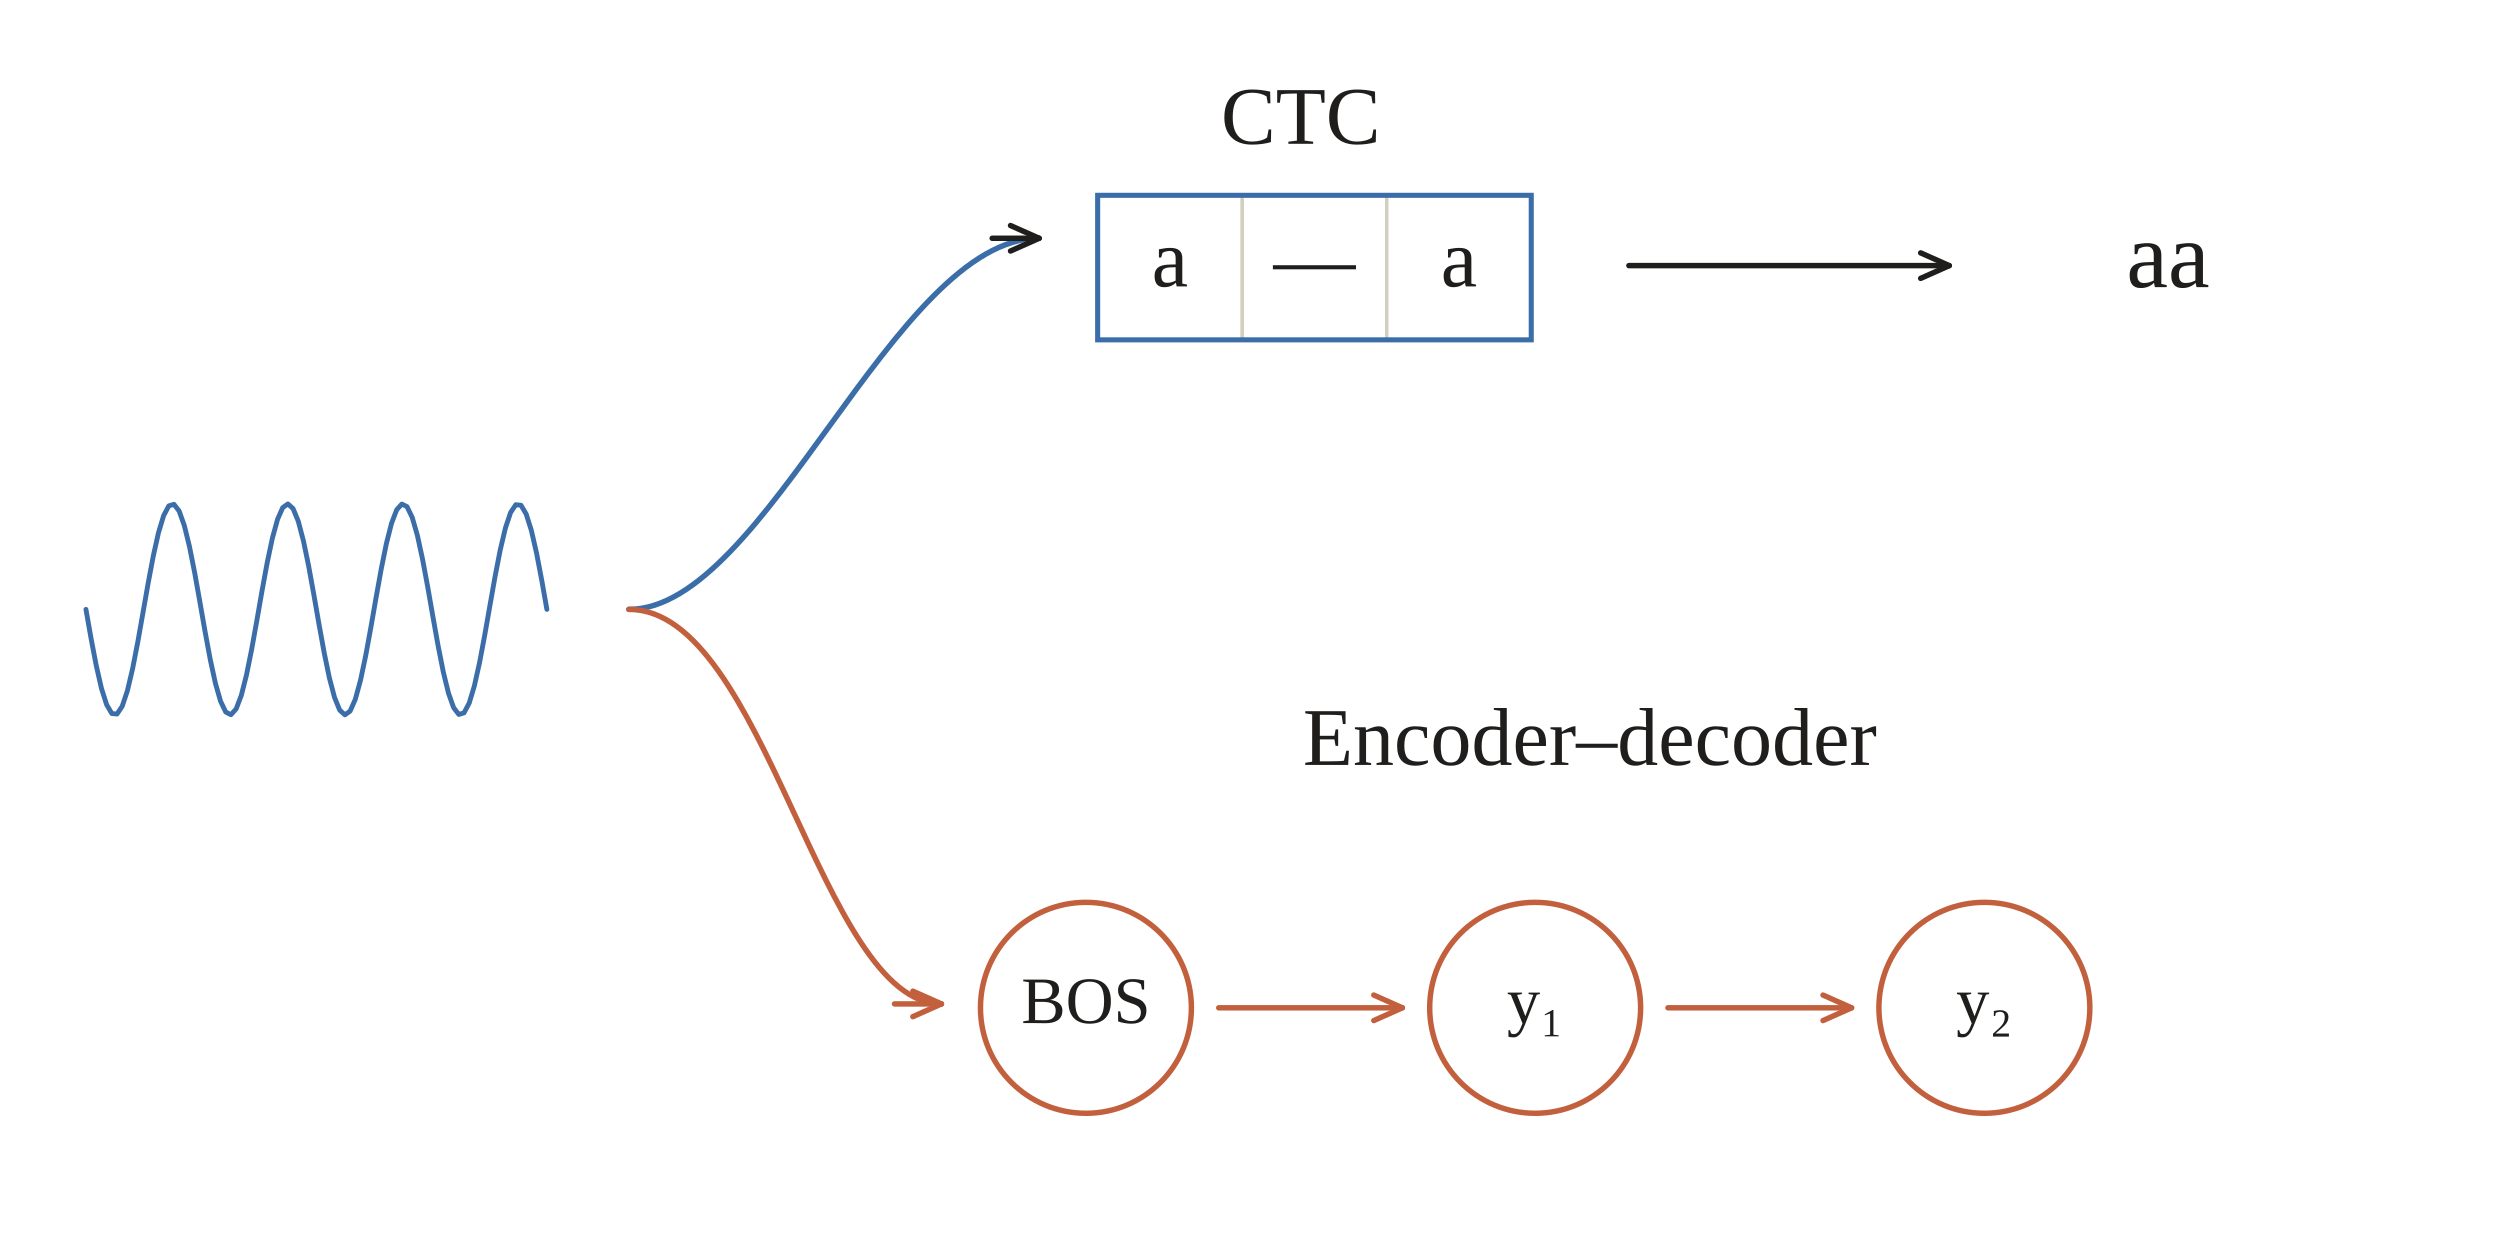
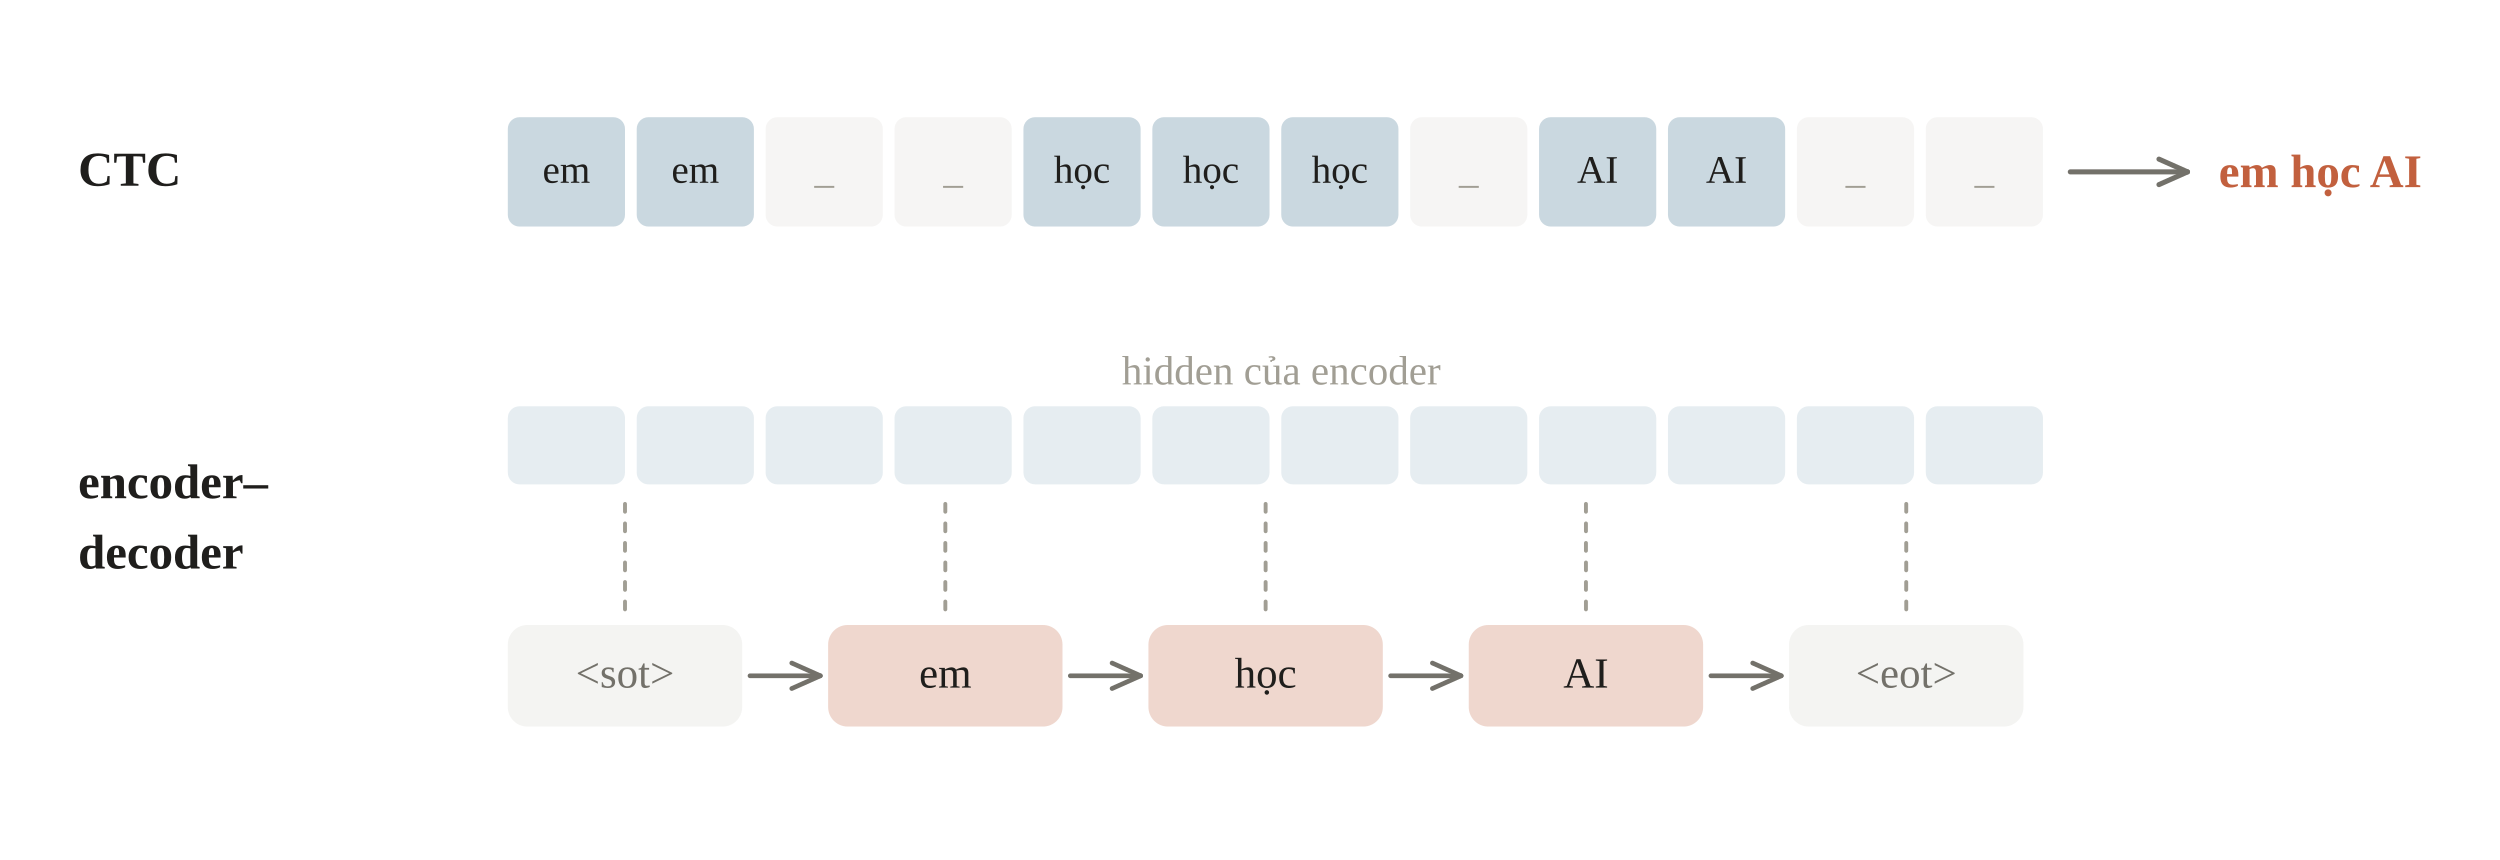
- <svg xmlns="http://www.w3.org/2000/svg" viewBox="0 0 640 320" width="640" role="img" aria-label="CTC gộp nhãn frame; decoder sinh token lần lượt." style="font-family:var(--serif, Lora, Georgia, serif);color:var(--text, #1f1e1c)">
-   <path d="M 22,156 L 23.326,163.524 L 24.652,170.451 L 25.977,176.234 L 27.303,180.414 L 28.629,182.66 L 29.955,182.794 L 31.281,180.806 L 32.607,176.852 L 33.933,171.247 L 35.258,164.434 L 36.584,156.953 L 37.91,149.396 L 39.236,142.363 L 40.562,136.409 L 41.888,132.008 L 43.214,129.507 L 44.539,129.105 L 45.865,130.833 L 47.191,134.555 L 48.517,139.976 L 49.843,146.666 L 51.169,154.095 L 52.494,161.676 L 53.82,168.806 L 55.146,174.923 L 56.472,179.54 L 57.798,182.292 L 59.124,182.962 L 60.449,181.496 L 61.775,178.01 L 63.101,172.781 L 64.427,166.222 L 65.753,158.854 L 67.079,151.259 L 68.404,144.04 L 69.73,137.769 L 71.056,132.941 L 72.382,129.941 L 73.708,129.004 L 75.034,130.206 L 76.36,133.452 L 77.685,138.483 L 79.011,144.902 L 80.337,152.2 L 81.663,159.8 L 82.989,167.098 L 84.315,173.517 L 85.64,178.548 L 86.966,181.794 L 88.292,182.996 L 89.618,182.059 L 90.944,179.059 L 92.27,174.231 L 93.596,167.96 L 94.921,160.741 L 96.247,153.146 L 97.573,145.778 L 98.899,139.219 L 100.225,133.99 L 101.551,130.504 L 102.876,129.038 L 104.202,129.708 L 105.528,132.46 L 106.854,137.077 L 108.18,143.194 L 109.506,150.324 L 110.831,157.905 L 112.157,165.334 L 113.483,172.024 L 114.809,177.445 L 116.135,181.167 L 117.461,182.895 L 118.787,182.493 L 120.112,179.992 L 121.438,175.591 L 122.764,169.637 L 124.09,162.604 L 125.416,155.047 L 126.742,147.566 L 128.067,140.753 L 129.393,135.148 L 130.719,131.194 L 132.045,129.206 L 133.371,129.34 L 134.697,131.586 L 136.022,135.766 L 137.348,141.549 L 138.674,148.476 L 140,156" fill="none" stroke="var(--t-n, #3b6ea8)" stroke-width="1.25" opacity="1" stroke-linecap="round" stroke-linejoin="round" />
-   <path d="M 161,156 C 196,156 229,61 266,61" fill="none" stroke="var(--t-n, #3b6ea8)" stroke-width="1.4" opacity="1" stroke-linecap="round" stroke-linejoin="round" />
-   <path d="M 254,61 L 266,61" fill="none" stroke="currentColor" stroke-width="1.4" stroke-linecap="round" />
-   <path d="M 258.695,64.262 L 266,61 L 258.695,57.738" fill="none" stroke="currentColor" stroke-width="1.4" opacity="1" stroke-linecap="round" stroke-linejoin="round" />
-   <path d="M 161,156 C 196,156 210,257 241,257" fill="none" stroke="var(--accent, #c2603e)" stroke-width="1.4" opacity="1" stroke-linecap="round" stroke-linejoin="round" />
-   <path d="M 229,257 L 241,257" fill="none" stroke="var(--accent, #c2603e)" stroke-width="1.4" stroke-linecap="round" />
-   <path d="M 233.695,260.262 L 241,257 L 233.695,253.738" fill="none" stroke="var(--accent, #c2603e)" stroke-width="1.4" opacity="1" stroke-linecap="round" stroke-linejoin="round" />
-   <text x="333" y="32" fill="currentColor" text-anchor="middle" dominant-baseline="middle" font-size="21" font-weight="400">CTC</text>
-   <rect x="281" y="50" width="37" height="37" rx="0" fill="none" fill-opacity="1" stroke="var(--line-strong, #d3cebf)" stroke-width="0.8" />
-   <text x="299.5" y="68.5" fill="currentColor" text-anchor="middle" dominant-baseline="middle" font-size="21" font-weight="400">a</text>
-   <rect x="318" y="50" width="37" height="37" rx="0" fill="none" fill-opacity="1" stroke="var(--line-strong, #d3cebf)" stroke-width="0.8" />
-   <text x="336.5" y="68.5" fill="currentColor" text-anchor="middle" dominant-baseline="middle" font-size="21" font-weight="400">—</text>
-   <rect x="355" y="50" width="37" height="37" rx="0" fill="none" fill-opacity="1" stroke="var(--line-strong, #d3cebf)" stroke-width="0.8" />
-   <text x="373.5" y="68.5" fill="currentColor" text-anchor="middle" dominant-baseline="middle" font-size="21" font-weight="400">a</text>
-   <rect x="281" y="50" width="111" height="37" rx="0" fill="none" fill-opacity="1" stroke="var(--t-n, #3b6ea8)" stroke-width="1.3" />
-   <path d="M 417,68 L 499,68" fill="none" stroke="currentColor" stroke-width="1.4" stroke-linecap="round" />
-   <path d="M 491.695,71.262 L 499,68 L 491.695,64.738" fill="none" stroke="currentColor" stroke-width="1.4" opacity="1" stroke-linecap="round" stroke-linejoin="round" />
-   <text x="555" y="68" fill="currentColor" text-anchor="middle" dominant-baseline="middle" font-size="24" font-weight="400">aa</text>
-   <text x="407" y="191" fill="currentColor" text-anchor="middle" dominant-baseline="middle" font-size="21" font-weight="400">Encoder–decoder</text>
-   <circle cx="278" cy="258" r="27" fill="none" fill-opacity="1" stroke="var(--accent, #c2603e)" stroke-width="1.4" />
-   <text x="278" y="258" fill="currentColor" text-anchor="middle" dominant-baseline="middle" font-size="17" font-weight="400">BOS</text>
-   <path d="M 312,258 L 359,258" fill="none" stroke="var(--accent, #c2603e)" stroke-width="1.4" stroke-linecap="round" />
-   <path d="M 351.695,261.262 L 359,258 L 351.695,254.738" fill="none" stroke="var(--accent, #c2603e)" stroke-width="1.4" opacity="1" stroke-linecap="round" stroke-linejoin="round" />
-   <circle cx="393" cy="258" r="27" fill="none" fill-opacity="1" stroke="var(--accent, #c2603e)" stroke-width="1.4" />
-   <text x="393" y="258" fill="currentColor" text-anchor="middle" dominant-baseline="middle" font-size="17" font-weight="400">y₁</text>
-   <path d="M 427,258 L 474,258" fill="none" stroke="var(--accent, #c2603e)" stroke-width="1.4" stroke-linecap="round" />
-   <path d="M 466.695,261.262 L 474,258 L 466.695,254.738" fill="none" stroke="var(--accent, #c2603e)" stroke-width="1.4" opacity="1" stroke-linecap="round" stroke-linejoin="round" />
-   <circle cx="508" cy="258" r="27" fill="none" fill-opacity="1" stroke="var(--accent, #c2603e)" stroke-width="1.4" />
-   <text x="508" y="258" fill="currentColor" text-anchor="middle" dominant-baseline="middle" font-size="17" font-weight="400">y₂</text>
+ <svg xmlns="http://www.w3.org/2000/svg" viewBox="0 0 640 220" width="640" role="img" aria-label="CTC cho mỗi frame một nhãn rồi gộp; encoder–decoder sinh từng token." style="font-family:var(--serif, Lora, Georgia, serif);color:var(--text, #1f1e1c)">
+   <text x="20" y="44" fill="currentColor" text-anchor="start" dominant-baseline="middle" font-family="var(--sans, Inter, &quot;Segoe UI&quot;, sans-serif)" font-size="12.5" font-weight="600">CTC</text>
+   <rect x="130" y="30" width="30" height="28" rx="3" fill="var(--t-n, #2f6587)" fill-opacity="0.25" stroke="none" stroke-width="0" />
+   <text xml:space="preserve" style="font-variant-ligatures:none" x="145" y="44.5" fill="currentColor" text-anchor="middle" dominant-baseline="middle" font-family="var(--mono, &quot;JetBrains Mono&quot;, Consolas, monospace)" font-size="10" font-weight="400">em</text>
+   <rect x="163" y="30" width="30" height="28" rx="3" fill="var(--t-n, #2f6587)" fill-opacity="0.25" stroke="none" stroke-width="0" />
+   <text xml:space="preserve" style="font-variant-ligatures:none" x="178" y="44.5" fill="currentColor" text-anchor="middle" dominant-baseline="middle" font-family="var(--mono, &quot;JetBrains Mono&quot;, Consolas, monospace)" font-size="10" font-weight="400">em</text>
+   <rect x="196" y="30" width="30" height="28" rx="3" fill="var(--faint, #a19e94)" fill-opacity="0.1" stroke="none" stroke-width="0" />
+   <text xml:space="preserve" style="font-variant-ligatures:none" x="211" y="44.5" fill="var(--faint, #a19e94)" text-anchor="middle" dominant-baseline="middle" font-family="var(--mono, &quot;JetBrains Mono&quot;, Consolas, monospace)" font-size="10" font-weight="400">_</text>
+   <rect x="229" y="30" width="30" height="28" rx="3" fill="var(--faint, #a19e94)" fill-opacity="0.1" stroke="none" stroke-width="0" />
+   <text xml:space="preserve" style="font-variant-ligatures:none" x="244" y="44.5" fill="var(--faint, #a19e94)" text-anchor="middle" dominant-baseline="middle" font-family="var(--mono, &quot;JetBrains Mono&quot;, Consolas, monospace)" font-size="10" font-weight="400">_</text>
+   <rect x="262" y="30" width="30" height="28" rx="3" fill="var(--t-n, #2f6587)" fill-opacity="0.25" stroke="none" stroke-width="0" />
+   <text xml:space="preserve" style="font-variant-ligatures:none" x="277" y="44.5" fill="currentColor" text-anchor="middle" dominant-baseline="middle" font-family="var(--mono, &quot;JetBrains Mono&quot;, Consolas, monospace)" font-size="10" font-weight="400">học</text>
+   <rect x="295" y="30" width="30" height="28" rx="3" fill="var(--t-n, #2f6587)" fill-opacity="0.25" stroke="none" stroke-width="0" />
+   <text xml:space="preserve" style="font-variant-ligatures:none" x="310" y="44.5" fill="currentColor" text-anchor="middle" dominant-baseline="middle" font-family="var(--mono, &quot;JetBrains Mono&quot;, Consolas, monospace)" font-size="10" font-weight="400">học</text>
+   <rect x="328" y="30" width="30" height="28" rx="3" fill="var(--t-n, #2f6587)" fill-opacity="0.25" stroke="none" stroke-width="0" />
+   <text xml:space="preserve" style="font-variant-ligatures:none" x="343" y="44.5" fill="currentColor" text-anchor="middle" dominant-baseline="middle" font-family="var(--mono, &quot;JetBrains Mono&quot;, Consolas, monospace)" font-size="10" font-weight="400">học</text>
+   <rect x="361" y="30" width="30" height="28" rx="3" fill="var(--faint, #a19e94)" fill-opacity="0.1" stroke="none" stroke-width="0" />
+   <text xml:space="preserve" style="font-variant-ligatures:none" x="376" y="44.5" fill="var(--faint, #a19e94)" text-anchor="middle" dominant-baseline="middle" font-family="var(--mono, &quot;JetBrains Mono&quot;, Consolas, monospace)" font-size="10" font-weight="400">_</text>
+   <rect x="394" y="30" width="30" height="28" rx="3" fill="var(--t-n, #2f6587)" fill-opacity="0.25" stroke="none" stroke-width="0" />
+   <text xml:space="preserve" style="font-variant-ligatures:none" x="409" y="44.5" fill="currentColor" text-anchor="middle" dominant-baseline="middle" font-family="var(--mono, &quot;JetBrains Mono&quot;, Consolas, monospace)" font-size="10" font-weight="400">AI</text>
+   <rect x="427" y="30" width="30" height="28" rx="3" fill="var(--t-n, #2f6587)" fill-opacity="0.25" stroke="none" stroke-width="0" />
+   <text xml:space="preserve" style="font-variant-ligatures:none" x="442" y="44.5" fill="currentColor" text-anchor="middle" dominant-baseline="middle" font-family="var(--mono, &quot;JetBrains Mono&quot;, Consolas, monospace)" font-size="10" font-weight="400">AI</text>
+   <rect x="460" y="30" width="30" height="28" rx="3" fill="var(--faint, #a19e94)" fill-opacity="0.1" stroke="none" stroke-width="0" />
+   <text xml:space="preserve" style="font-variant-ligatures:none" x="475" y="44.5" fill="var(--faint, #a19e94)" text-anchor="middle" dominant-baseline="middle" font-family="var(--mono, &quot;JetBrains Mono&quot;, Consolas, monospace)" font-size="10" font-weight="400">_</text>
+   <rect x="493" y="30" width="30" height="28" rx="3" fill="var(--faint, #a19e94)" fill-opacity="0.1" stroke="none" stroke-width="0" />
+   <text xml:space="preserve" style="font-variant-ligatures:none" x="508" y="44.5" fill="var(--faint, #a19e94)" text-anchor="middle" dominant-baseline="middle" font-family="var(--mono, &quot;JetBrains Mono&quot;, Consolas, monospace)" font-size="10" font-weight="400">_</text>
+   <path d="M 530,44 L 560,44" fill="none" stroke="var(--muted, #73716a)" stroke-width="1.3" stroke-linecap="round" />
+   <path d="M 552.695,47.262 L 560,44 L 552.695,40.738" fill="none" stroke="var(--muted, #73716a)" stroke-width="1.3" opacity="1" stroke-linecap="round" stroke-linejoin="round" />
+   <text xml:space="preserve" style="font-variant-ligatures:none" x="568" y="44.5" fill="var(--accent, #c2603e)" text-anchor="start" dominant-baseline="middle" font-family="var(--mono, &quot;JetBrains Mono&quot;, Consolas, monospace)" font-size="12" font-weight="600">em học AI</text>
+   <text x="20" y="124" fill="currentColor" text-anchor="start" dominant-baseline="middle" font-family="var(--sans, Inter, &quot;Segoe UI&quot;, sans-serif)" font-size="12.5" font-weight="600">encoder–</text>
+   <text x="20" y="142" fill="currentColor" text-anchor="start" dominant-baseline="middle" font-family="var(--sans, Inter, &quot;Segoe UI&quot;, sans-serif)" font-size="12.5" font-weight="600">decoder</text>
+   <rect x="130" y="104" width="30" height="20" rx="3" fill="var(--t-n, #2f6587)" fill-opacity="0.12" stroke="none" stroke-width="0" />
+   <rect x="163" y="104" width="30" height="20" rx="3" fill="var(--t-n, #2f6587)" fill-opacity="0.12" stroke="none" stroke-width="0" />
+   <rect x="196" y="104" width="30" height="20" rx="3" fill="var(--t-n, #2f6587)" fill-opacity="0.12" stroke="none" stroke-width="0" />
+   <rect x="229" y="104" width="30" height="20" rx="3" fill="var(--t-n, #2f6587)" fill-opacity="0.12" stroke="none" stroke-width="0" />
+   <rect x="262" y="104" width="30" height="20" rx="3" fill="var(--t-n, #2f6587)" fill-opacity="0.12" stroke="none" stroke-width="0" />
+   <rect x="295" y="104" width="30" height="20" rx="3" fill="var(--t-n, #2f6587)" fill-opacity="0.12" stroke="none" stroke-width="0" />
+   <rect x="328" y="104" width="30" height="20" rx="3" fill="var(--t-n, #2f6587)" fill-opacity="0.12" stroke="none" stroke-width="0" />
+   <rect x="361" y="104" width="30" height="20" rx="3" fill="var(--t-n, #2f6587)" fill-opacity="0.12" stroke="none" stroke-width="0" />
+   <rect x="394" y="104" width="30" height="20" rx="3" fill="var(--t-n, #2f6587)" fill-opacity="0.12" stroke="none" stroke-width="0" />
+   <rect x="427" y="104" width="30" height="20" rx="3" fill="var(--t-n, #2f6587)" fill-opacity="0.12" stroke="none" stroke-width="0" />
+   <rect x="460" y="104" width="30" height="20" rx="3" fill="var(--t-n, #2f6587)" fill-opacity="0.12" stroke="none" stroke-width="0" />
+   <rect x="493" y="104" width="30" height="20" rx="3" fill="var(--t-n, #2f6587)" fill-opacity="0.12" stroke="none" stroke-width="0" />
+   <text x="328" y="96" fill="var(--faint, #a19e94)" text-anchor="middle" dominant-baseline="middle" font-family="var(--sans, Inter, &quot;Segoe UI&quot;, sans-serif)" font-size="10.5" font-weight="400">hidden của encoder</text>
+   <rect x="130" y="160" width="60" height="26" rx="5" fill="var(--faint, #a19e94)" fill-opacity="0.12" stroke="none" stroke-width="0" />
+   <text xml:space="preserve" style="font-variant-ligatures:none" x="160" y="173.5" fill="var(--muted, #73716a)" text-anchor="middle" dominant-baseline="middle" font-family="var(--mono, &quot;JetBrains Mono&quot;, Consolas, monospace)" font-size="11" font-weight="400">&lt;sot&gt;</text>
+   <path d="M 160,156 L 160,128" fill="none" stroke="var(--faint, #a19e94)" stroke-width="1" stroke-linecap="round" stroke-dasharray="2 3" />
+   <path d="M 192,173 L 210,173" fill="none" stroke="var(--muted, #73716a)" stroke-width="1.2" stroke-linecap="round" />
+   <path d="M 202.695,176.262 L 210,173 L 202.695,169.738" fill="none" stroke="var(--muted, #73716a)" stroke-width="1.2" opacity="1" stroke-linecap="round" stroke-linejoin="round" />
+   <rect x="212" y="160" width="60" height="26" rx="5" fill="var(--accent, #c2603e)" fill-opacity="0.25" stroke="none" stroke-width="0" />
+   <text xml:space="preserve" style="font-variant-ligatures:none" x="242" y="173.5" fill="currentColor" text-anchor="middle" dominant-baseline="middle" font-family="var(--mono, &quot;JetBrains Mono&quot;, Consolas, monospace)" font-size="11" font-weight="400">em</text>
+   <path d="M 242,156 L 242,128" fill="none" stroke="var(--faint, #a19e94)" stroke-width="1" stroke-linecap="round" stroke-dasharray="2 3" />
+   <path d="M 274,173 L 292,173" fill="none" stroke="var(--muted, #73716a)" stroke-width="1.2" stroke-linecap="round" />
+   <path d="M 284.695,176.262 L 292,173 L 284.695,169.738" fill="none" stroke="var(--muted, #73716a)" stroke-width="1.2" opacity="1" stroke-linecap="round" stroke-linejoin="round" />
+   <rect x="294" y="160" width="60" height="26" rx="5" fill="var(--accent, #c2603e)" fill-opacity="0.25" stroke="none" stroke-width="0" />
+   <text xml:space="preserve" style="font-variant-ligatures:none" x="324" y="173.5" fill="currentColor" text-anchor="middle" dominant-baseline="middle" font-family="var(--mono, &quot;JetBrains Mono&quot;, Consolas, monospace)" font-size="11" font-weight="400">học</text>
+   <path d="M 324,156 L 324,128" fill="none" stroke="var(--faint, #a19e94)" stroke-width="1" stroke-linecap="round" stroke-dasharray="2 3" />
+   <path d="M 356,173 L 374,173" fill="none" stroke="var(--muted, #73716a)" stroke-width="1.2" stroke-linecap="round" />
+   <path d="M 366.695,176.262 L 374,173 L 366.695,169.738" fill="none" stroke="var(--muted, #73716a)" stroke-width="1.2" opacity="1" stroke-linecap="round" stroke-linejoin="round" />
+   <rect x="376" y="160" width="60" height="26" rx="5" fill="var(--accent, #c2603e)" fill-opacity="0.25" stroke="none" stroke-width="0" />
+   <text xml:space="preserve" style="font-variant-ligatures:none" x="406" y="173.5" fill="currentColor" text-anchor="middle" dominant-baseline="middle" font-family="var(--mono, &quot;JetBrains Mono&quot;, Consolas, monospace)" font-size="11" font-weight="400">AI</text>
+   <path d="M 406,156 L 406,128" fill="none" stroke="var(--faint, #a19e94)" stroke-width="1" stroke-linecap="round" stroke-dasharray="2 3" />
+   <path d="M 438,173 L 456,173" fill="none" stroke="var(--muted, #73716a)" stroke-width="1.2" stroke-linecap="round" />
+   <path d="M 448.695,176.262 L 456,173 L 448.695,169.738" fill="none" stroke="var(--muted, #73716a)" stroke-width="1.2" opacity="1" stroke-linecap="round" stroke-linejoin="round" />
+   <rect x="458" y="160" width="60" height="26" rx="5" fill="var(--faint, #a19e94)" fill-opacity="0.12" stroke="none" stroke-width="0" />
+   <text xml:space="preserve" style="font-variant-ligatures:none" x="488" y="173.5" fill="var(--muted, #73716a)" text-anchor="middle" dominant-baseline="middle" font-family="var(--mono, &quot;JetBrains Mono&quot;, Consolas, monospace)" font-size="11" font-weight="400">&lt;eot&gt;</text>
+   <path d="M 488,156 L 488,128" fill="none" stroke="var(--faint, #a19e94)" stroke-width="1" stroke-linecap="round" stroke-dasharray="2 3" />
</svg>
